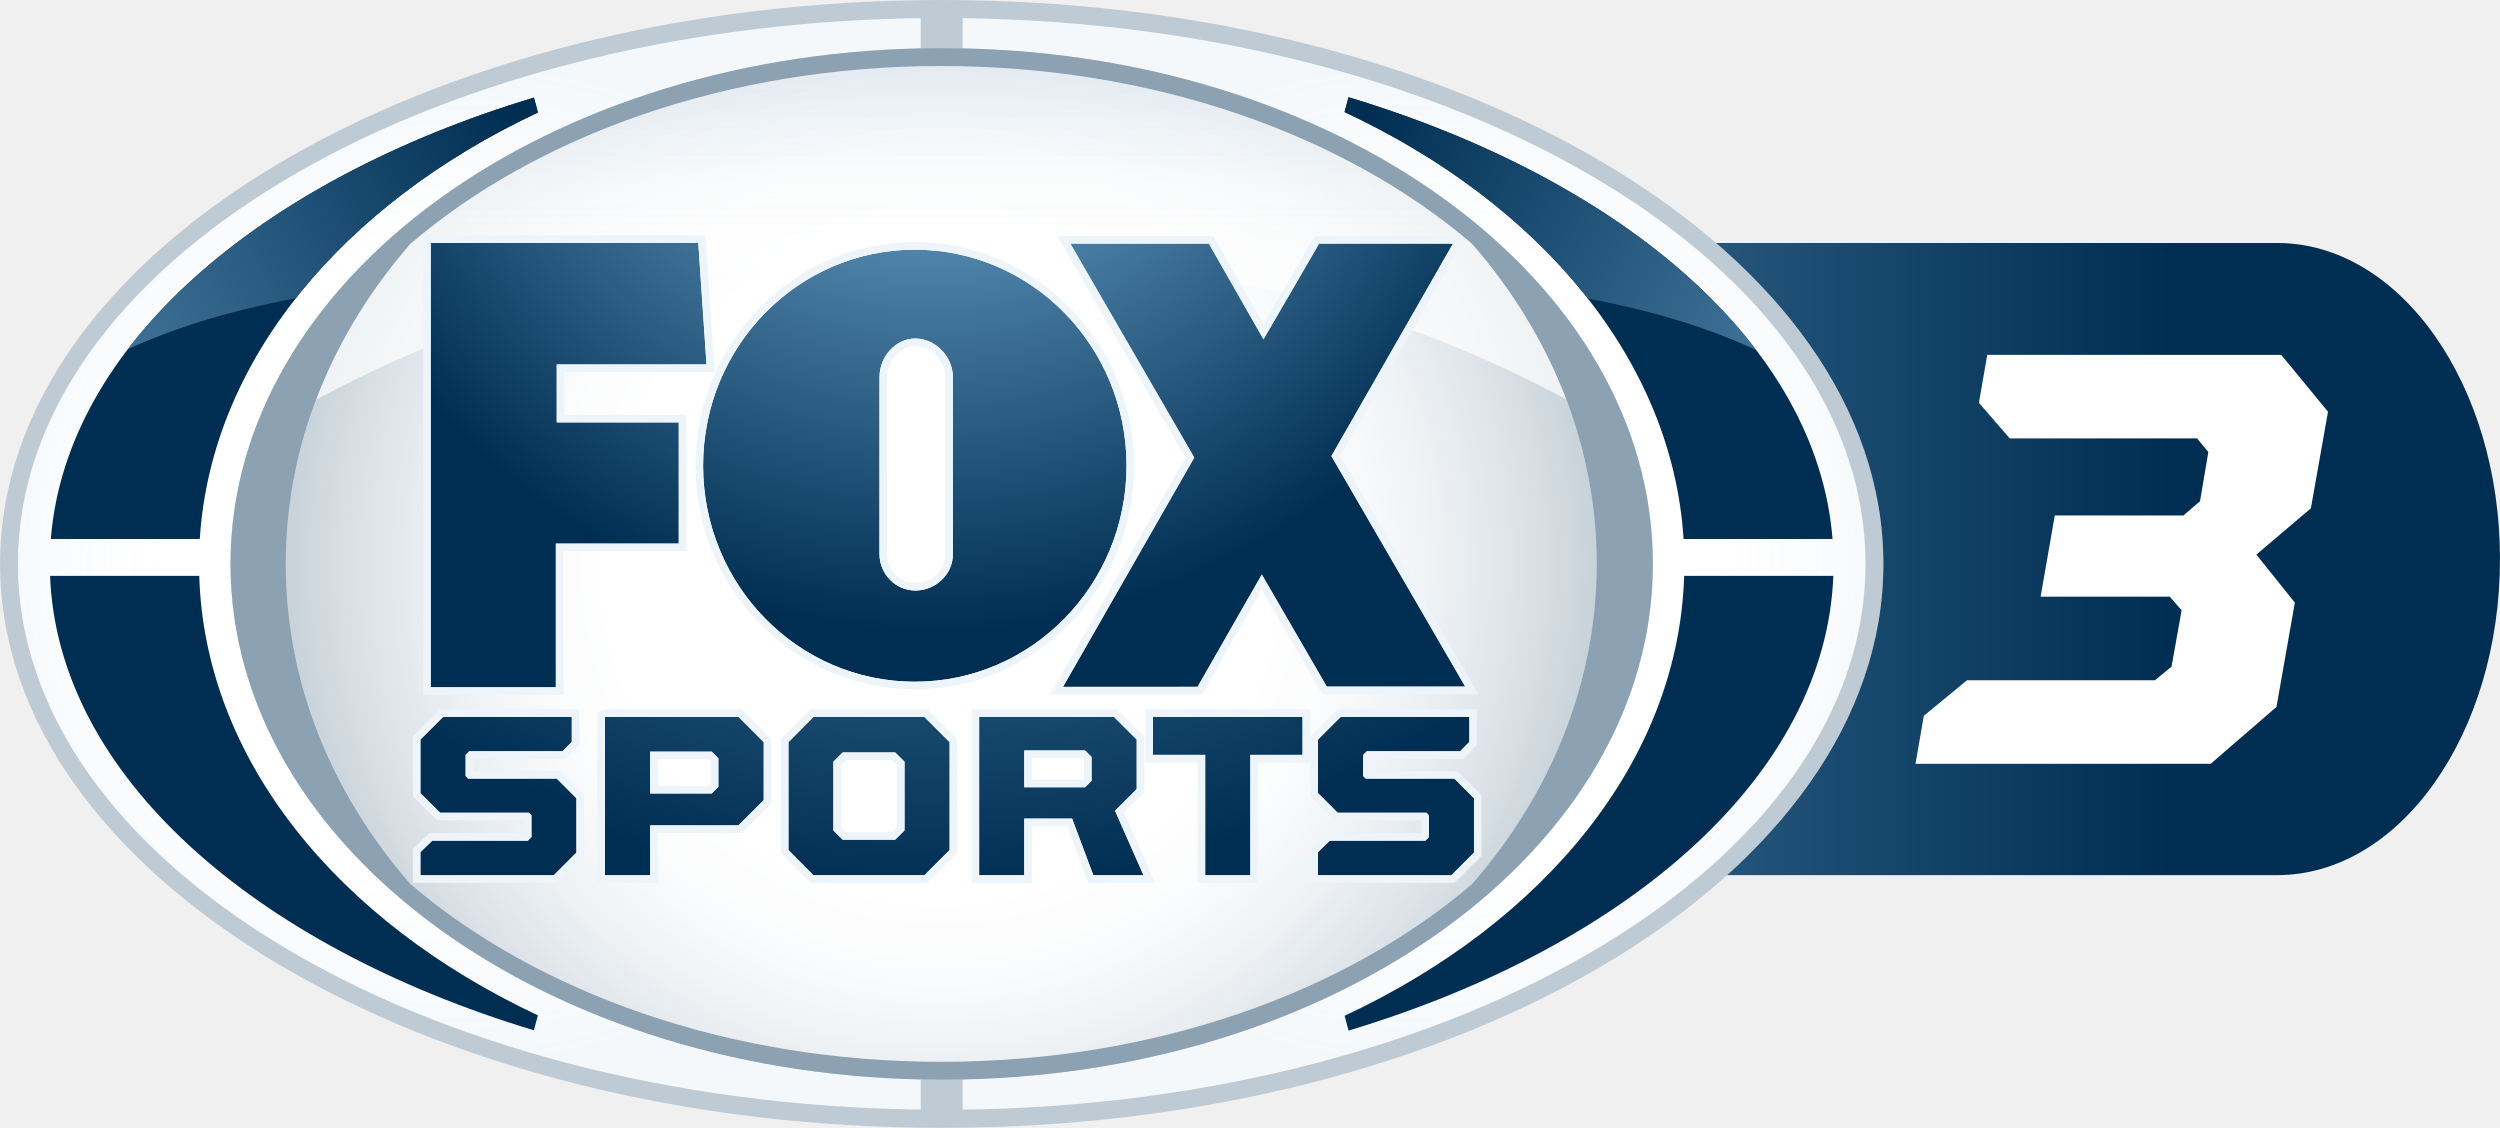
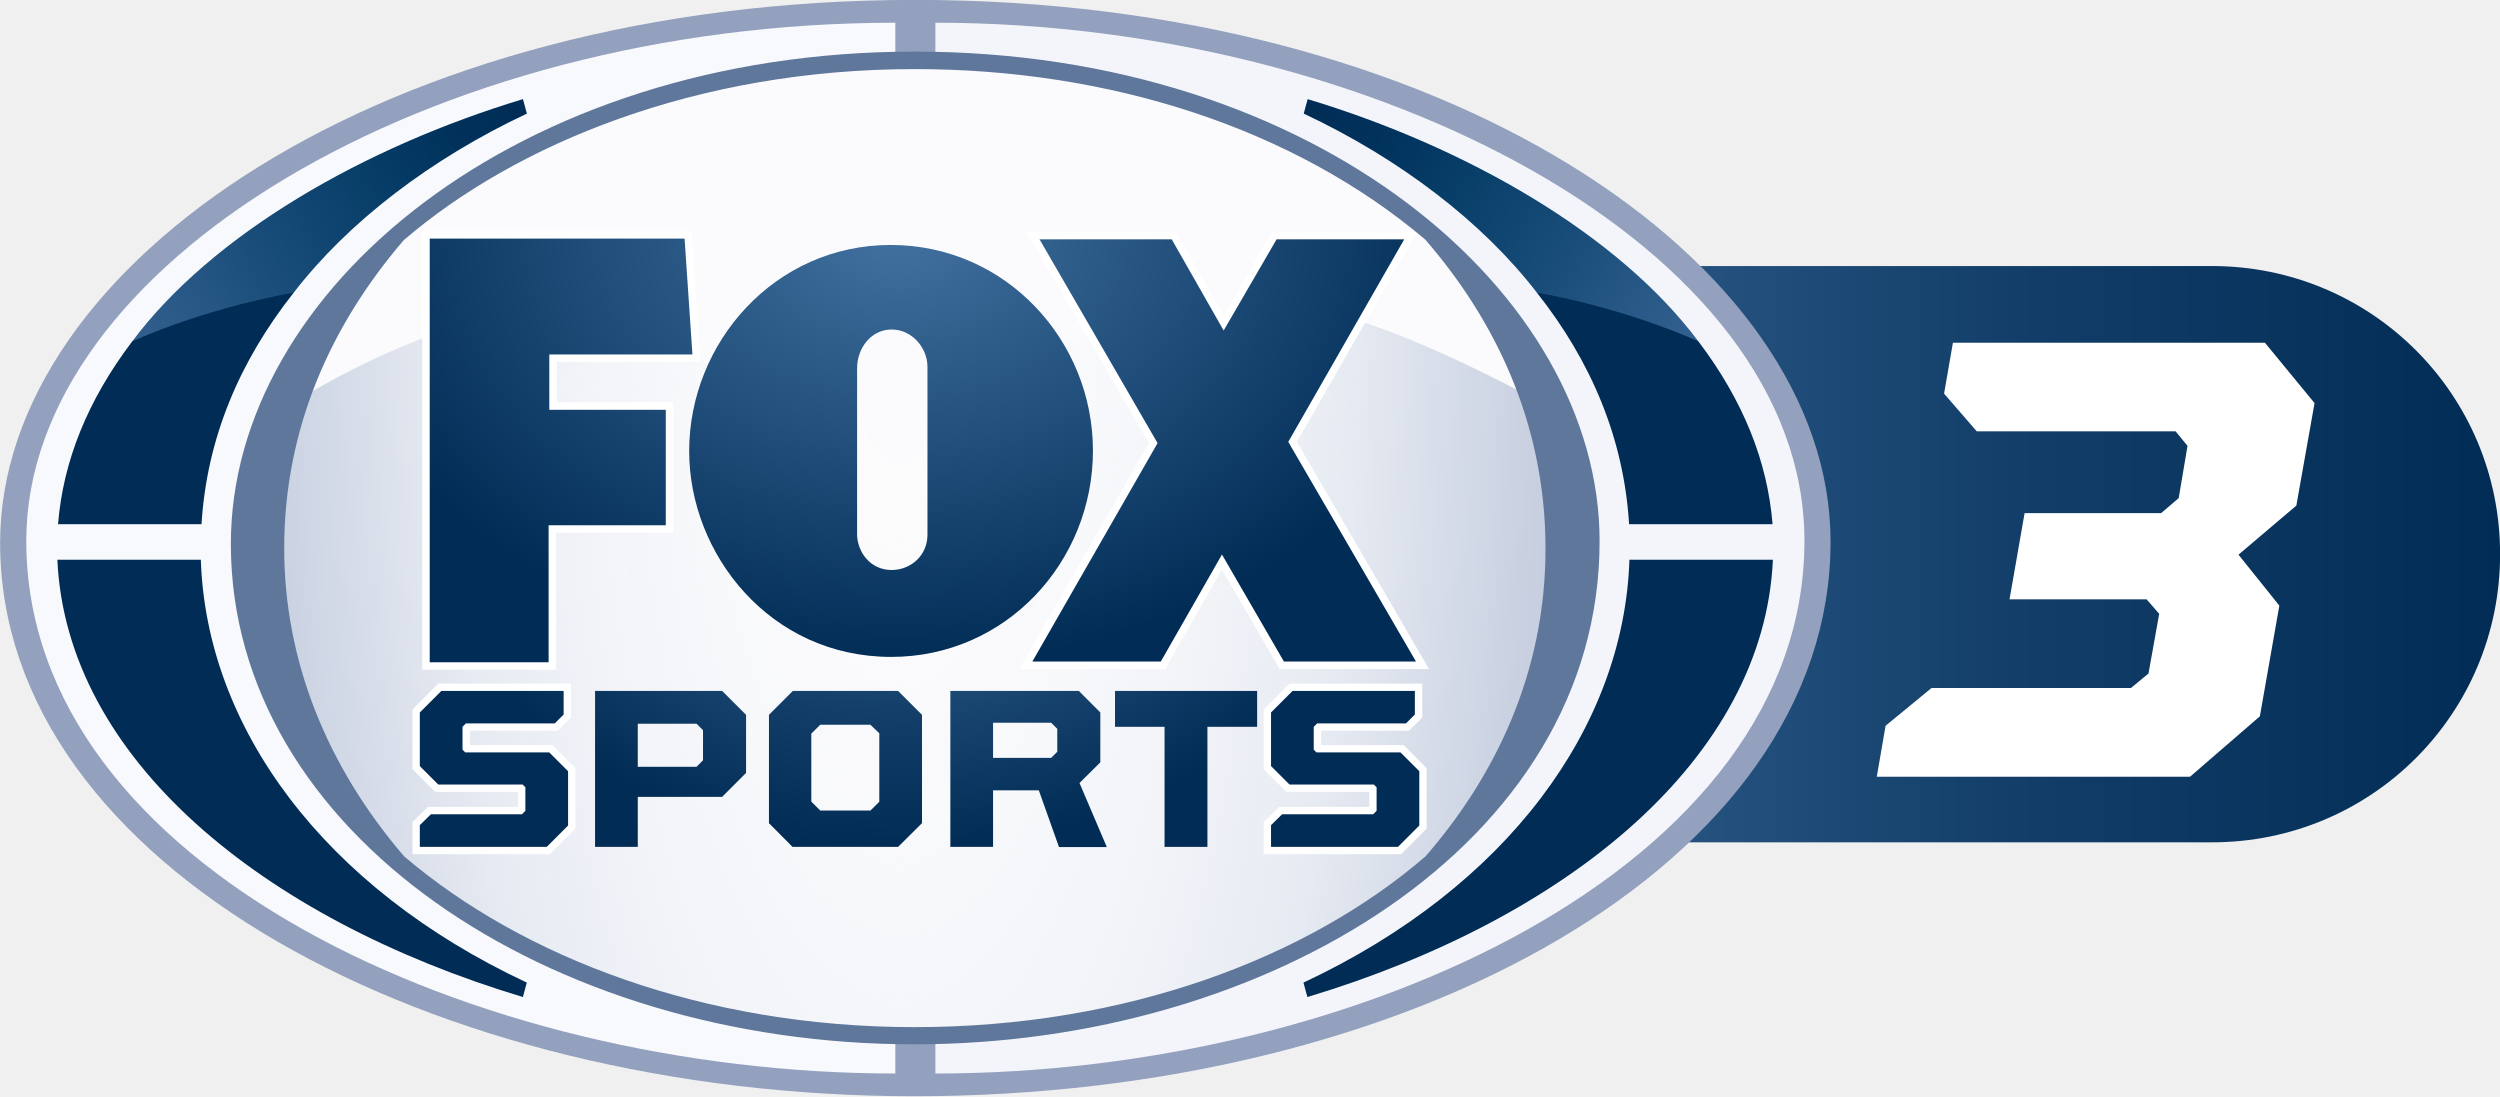
- <svg xmlns="http://www.w3.org/2000/svg" xmlns:xlink="http://www.w3.org/1999/xlink" width="1056.6" height="476.69" version="1.1" viewBox="0 0 990.528 446.9">
-   <linearGradient id="f" x1="311.5" x2="1473.6" y1="369.09" y2="369.09" gradientTransform="matrix(.70554 0 0 1 -49.125 -147.58)" gradientUnits="userSpaceOnUse">
-     <stop stop-color="#8ac2eb" offset="0" />
-     <stop stop-color="#002e52" offset=".841" />
-   </linearGradient>
-   <path d="m902.18 96.273h-731.53v250.48h731.53c48.798 0 88.357-56.063 88.357-125.23 0-69.161-39.559-125.25-88.358-125.25z" fill="url(#f)" stroke-width=".84" />
-   <path d="m779.38 269.53h74.461l6.562-5.407 3.997-22.304-4.699-5.401h-51.18l5.628-32.187h50.97l6.566-5.621 3.293-19.495-4.458-5.418h-74.232l-12.205-14.087 3.299-19.007h116.49l18.534 22.54-6.795 38.272-21.606 18.329 15.257 19.02-7.274 41.331-26.073 22.546h-116.95l3.279-19.018z" fill="#fff" />
-   <path d="m746.22 223.44c0 123.41-167.06 223.46-373.12 223.46s-373.11-100.04-373.11-223.46c0-123.41 167.05-223.44 373.11-223.44s373.12 100.03 373.12 223.44z" fill="#fff" />
-   <radialGradient id="g" cx="513.78" cy="371.02" r="406.36" gradientTransform="translate(-140.85 -147.58)" gradientUnits="userSpaceOnUse">
-     <stop stop-color="#fff" offset=".325" />
-     <stop stop-color="#fafbfc" offset=".395" />
-     <stop stop-color="#ebeff2" offset=".478" />
-     <stop stop-color="#d3dbe1" offset=".569" />
-     <stop stop-color="#b1bfca" offset=".664" />
-     <stop stop-color="#869bad" offset=".764" />
-     <stop stop-color="#507088" offset=".867" />
-     <stop stop-color="#123d5e" offset=".971" />
-     <stop stop-color="#002e52" offset="1" />
-   </radialGradient>
-   <path d="m372.94 26.169c-84.452 0-159.97 27.395-210.36 70.452-31.014 35.635-49.35 79.433-49.35 126.82 0 47.39 18.335 91.174 49.341 126.82 50.392 43.061 125.92 70.46 210.37 70.46s159.97-27.395 210.35-70.452c31.017-35.635 49.361-79.437 49.361-126.83 0-47.394-18.344-91.191-49.367-126.84-50.392-43.048-125.9-70.434-210.34-70.434z" fill="url(#g)" opacity=".8" />
-   <path d="m373.12 0c-206.08 0-373.12 100.03-373.12 223.44s167.04 223.46 373.12 223.46c206.05 0 373.1-100.04 373.1-223.46 0-123.41-167.05-223.44-373.1-223.44zm0 427.8c-155.65 0-281.8-91.482-281.8-204.36 0-112.86 126.15-204.36 281.8-204.36 155.61 0 281.77 91.499 281.77 204.36 0 112.88-126.16 204.36-281.77 204.36z" fill="#002e52" opacity=".25" />
-   <path d="m364.8 427.64c-151.78-3.193-273.48-93.349-273.48-204.21 0-110.84 121.7-201.01 273.48-204.21v-12.023c-198.31 2.617-357.72 98.387-357.72 216.23 0 117.85 159.41 213.61 357.72 216.23zm16.608-420.44v12.023c151.79 3.202 273.49 93.367 273.49 204.21 0 110.86-121.71 201.01-273.49 204.21v12.027c198.31-2.621 357.73-98.379 357.73-216.23 1e-3 -117.85-159.42-213.62-357.73-216.23z" fill="#fff" />
-   <radialGradient id="h" cx="326.78" cy="371.02" r="198.43" gradientTransform="translate(-140.85 -147.58)" gradientUnits="userSpaceOnUse">
-     <stop stop-color="#fff" offset=".601" />
-     <stop stop-color="#fbfcfd" stop-opacity=".917" offset=".651" />
-     <stop stop-color="#eff4f8" stop-opacity=".834" offset=".701" />
-     <stop stop-color="#dbe6f0" stop-opacity=".751" offset=".751" />
-     <stop stop-color="#bfd3e4" stop-opacity=".668" offset=".802" />
-     <stop stop-color="#9bbad4" stop-opacity=".585" offset=".852" />
-     <stop stop-color="#6e9cc1" stop-opacity=".502" offset=".902" />
-     <stop stop-color="#3b78ab" stop-opacity=".421" offset=".951" />
-     <stop stop-color="#005092" stop-opacity=".34" offset="1" />
-   </radialGradient>
-   <path d="m364.8 427.64c-151.78-3.193-273.48-93.349-273.48-204.21 0-110.84 121.7-201.01 273.48-204.21v-12.023c-198.31 2.617-357.72 98.387-357.72 216.23 0 117.85 159.41 213.61 357.72 216.23z" fill="url(#h)" opacity=".11" />
-   <radialGradient id="i" cx="701.12" cy="371.02" r="198.43" gradientTransform="translate(-140.85 -147.58)" gradientUnits="userSpaceOnUse">
-     <stop stop-color="#fff" offset=".601" />
-     <stop stop-color="#fbfcfd" stop-opacity=".917" offset=".651" />
-     <stop stop-color="#eff4f8" stop-opacity=".834" offset=".701" />
-     <stop stop-color="#dbe6f0" stop-opacity=".751" offset=".751" />
-     <stop stop-color="#bfd3e4" stop-opacity=".668" offset=".802" />
-     <stop stop-color="#9bbad4" stop-opacity=".585" offset=".852" />
-     <stop stop-color="#6e9cc1" stop-opacity=".502" offset=".902" />
-     <stop stop-color="#3b78ab" stop-opacity=".421" offset=".951" />
-     <stop stop-color="#005092" stop-opacity=".34" offset="1" />
-   </radialGradient>
-   <path d="m381.41 7.205v12.023c151.79 3.202 273.49 93.367 273.49 204.21 0 110.86-121.71 201.01-273.49 204.21v12.027c198.31-2.621 357.73-98.379 357.73-216.23 1e-3 -117.85-159.42-213.62-357.73-216.23z" fill="url(#i)" opacity=".11" />
-   <g transform="translate(-140.85 -147.58)" fill="#002e52">
-     <path d="m219.99 361.14c4.491-70.859 56.668-132.69 133.96-168.98l-1.582-5.927c-109.22 33.057-185.31 98.587-191.4 174.91zm-0.22 14.622h-59.098c2.994 78.519 80.033 146.24 191.7 180.06l1.582-5.931c-79.166-37.169-131.97-101.12-134.18-174.12z" />
-   </g>
-   <g transform="translate(-140.85 -147.58)" fill="#002e52">
-     <path d="m807.91 361.14h59.022c-6.085-76.413-82.372-142-191.79-175.03l-1.573 5.866c77.521 36.26 129.86 98.189 134.34 169.16zm0.226 14.622c-2.203 73.116-55.186 137.16-134.53 174.3l1.564 5.866c111.86-33.781 189.07-101.56 192.07-180.17h-59.103z" />
-   </g>
-   <linearGradient id="j" x1="513.78" x2="513.78" y1="421.28" y2="63.243" gradientTransform="translate(-140.85 -147.58)" gradientUnits="userSpaceOnUse">
-     <stop stop-color="#fff" offset=".498" />
-     <stop stop-color="#fbfcfd" stop-opacity=".917" offset=".561" />
-     <stop stop-color="#eff4f8" stop-opacity=".834" offset=".624" />
-     <stop stop-color="#dbe6f0" stop-opacity=".751" offset=".687" />
-     <stop stop-color="#bfd3e4" stop-opacity=".668" offset=".75" />
-     <stop stop-color="#9bbad4" stop-opacity=".585" offset=".814" />
-     <stop stop-color="#6e9cc1" stop-opacity=".502" offset=".877" />
-     <stop stop-color="#3b78ab" stop-opacity=".421" offset=".939" />
-     <stop stop-color="#005092" stop-opacity=".34" offset="1" />
-   </linearGradient>
-   <path d="m620.58 158.22c-8.487-22.317-21.152-43.083-37.288-61.63-50.383-43.04-125.9-70.43-210.34-70.43-84.459 0-159.97 27.39-210.37 70.456-16.145 18.57-28.829 39.366-37.308 61.721 87.585-47.107 161.05-54.205 246.15-54.205 90.008 0 160.9 7.097 249.15 54.088z" fill="url(#j)" opacity=".7" />
+ <svg xmlns="http://www.w3.org/2000/svg" xmlns:xlink="http://www.w3.org/1999/xlink" width="242.15mm" height="106.19mm" version="1.1" viewBox="0 0 858.012 376.274">
  <defs>
-     <path id="k" d="m185.42 288.75c25.328-12.253 49.272-18.786 77.678-23.942 22.544-26.589 44.818-43.434 92.147-68.766 17.859-9.566 13.758-18.656-5.006-13.639-18.763 5.004-103.02 25.887-164.82 106.35z" />
+     <linearGradient id="ba">
+       <stop stop-color="#4372a1" offset="0" />
+       <stop stop-color="#113d68" offset=".658" />
+       <stop stop-color="#002c55" offset="1" />
+     </linearGradient>
+     <linearGradient id="bk">
+       <stop stop-color="#4372a1" offset="0" />
+       <stop stop-color="#113d68" offset=".746" />
+       <stop stop-color="#002c55" offset="1" />
+     </linearGradient>
+     <linearGradient id="bl">
+       <stop stop-color="#4372a1" offset="0" />
+       <stop stop-color="#002c55" offset="1" />
+     </linearGradient>
+     <linearGradient id="bb">
+       <stop stop-color="#32608f" offset="0" />
+       <stop stop-color="#245583" offset=".2" />
+       <stop stop-color="#154976" offset=".4" />
+       <stop stop-color="#083f69" offset=".603" />
+       <stop stop-color="#01335d" offset=".8" />
+       <stop stop-color="#002c55" offset="1" />
+     </linearGradient>
+     <style>.cls-1{fill:url(#d);}.cls-2{fill:url(#f);}.cls-3{fill:url(#i);}.cls-4{fill:none;}.cls-5{opacity:0;}.cls-6{fill:#fff;}.cls-7{opacity:0.5;}.cls-8{clip-path:url(#az);}.cls-9{fill:#103357;}.cls-10{opacity:0.8;}.cls-11{clip-path:url(#ao);}.cls-12{clip-path:url(#ag);}.cls-13{fill:url(#n);}.cls-14{opacity:0.25;}.cls-15{clip-path:url(#af);}.cls-16{opacity:0.11;}.cls-17{clip-path:url(#ae);}.cls-18{clip-path:url(#ad);}.cls-19{mask:url(#v);}.cls-20{fill:url(#e);}.cls-21{clip-path:url(#ac);}.cls-22{clip-path:url(#ab);}.cls-23{mask:url(#u);}.cls-24{fill:url(#m);}.cls-25{opacity:0.7;}.cls-26{clip-path:url(#aa);}.cls-27{clip-path:url(#ay);}.cls-28{mask:url(#t);}.cls-29{fill:url(#z);}.cls-30{clip-path:url(#ax);}.cls-31{fill:url(#h);}.cls-32{clip-path:url(#aw);}.cls-33{clip-path:url(#av);}.cls-34{fill:url(#g);}.cls-35{clip-path:url(#au);}.cls-36{fill:url(#y);}.cls-37{clip-path:url(#at);}.cls-38{clip-path:url(#as);}.cls-39{fill:url(#x);}.cls-40{clip-path:url(#ar);}.cls-41{fill:url(#c);}.cls-42{fill:#e2ebf4;}.cls-43{clip-path:url(#aq);}.cls-44{fill:url(#l);}.cls-45{clip-path:url(#ap);}.cls-46{fill:url(#k);}.cls-47{clip-path:url(#an);}.cls-48{fill:url(#a);}.cls-49{clip-path:url(#am);}.cls-50{fill:url(#s);}.cls-51{clip-path:url(#al);}.cls-52{fill:url(#r);}.cls-53{clip-path:url(#ak);}.cls-54{fill:url(#q);}.cls-55{clip-path:url(#aj);}.cls-56{fill:url(#p);}.cls-57{clip-path:url(#ai);}.cls-58{fill:url(#o);}.cls-59{opacity:0.45;}.cls-60{clip-path:url(#ah);}.cls-61{fill:url(#bg);}.cls-62{fill:url(#w);}.cls-63{fill:url(#bf);}</style>
+     <radialGradient id="d" cx="-88.79" cy="681.97" r=".27" gradientTransform="matrix(44.73 0 0 -44.73 4358.1 30802)" gradientUnits="userSpaceOnUse">
+       <stop stop-color="#fff" offset="0" />
+       <stop stop-color="#fff" offset=".6" />
+       <stop stop-color="#fbfbfb" offset=".66" />
+       <stop stop-color="#efefef" offset=".72" />
+       <stop stop-color="#dbdbdb" offset=".79" />
+       <stop stop-color="#bfbfbf" offset=".85" />
+       <stop stop-color="#9b9b9b" offset=".91" />
+       <stop stop-color="#6f6f6f" offset=".97" />
+       <stop stop-color="#575757" offset="1" />
+     </radialGradient>
+     <radialGradient id="f" cx="-90.16" cy="681.98" r=".27" gradientTransform="matrix(44.73 0 0 -44.73 4442.1 30803)" xlink:href="#d" />
+     <linearGradient id="i" x1="-89.92" x2="-89.65" y1="681.71" y2="681.71" gradientTransform="matrix(0 -80.7 -80.7 0 55414 -6953.2)" gradientUnits="userSpaceOnUse">
+       <stop stop-color="#fff" offset="0" />
+       <stop stop-color="#fff" offset=".5" />
+       <stop stop-color="#fbfbfb" offset=".58" />
+       <stop stop-color="#efefef" offset=".65" />
+       <stop stop-color="#dbdbdb" offset=".73" />
+       <stop stop-color="#bfbfbf" offset=".81" />
+       <stop stop-color="#9b9b9b" offset=".89" />
+       <stop stop-color="#6f6f6f" offset=".96" />
+       <stop stop-color="#575757" offset="1" />
+     </linearGradient>
+     <clipPath id="az" transform="translate(-372.1 -284.92)">
+       <rect class="cls-4" x="415.08" y="309.7" width="2.56" height="1.34" fill="none" />
+     </clipPath>
+     <clipPath id="ao" transform="translate(-372.1 -284.92)">
+       <rect class="cls-4" x="382.23" y="288.24" width="31.68" height="24.06" fill="none" />
+     </clipPath>
+     <clipPath id="ag" transform="translate(-372.1 -284.92)">
+       <path class="cls-4" d="m398.07 288.24" fill="none" />
+     </clipPath>
+     <radialGradient id="n" cx="-89.74" cy="681.99" r=".27" gradientTransform="matrix(91.59 0 0 -91.59 8246 62482)" gradientUnits="userSpaceOnUse">
+       <stop stop-color="#fff" offset="0" />
+       <stop stop-color="#fff" offset=".33" />
+       <stop stop-color="#fafbfb" offset=".4" />
+       <stop stop-color="#ebeef1" offset=".48" />
+       <stop stop-color="#d3d9e0" offset=".58" />
+       <stop stop-color="#b1bdc8" offset=".68" />
+       <stop stop-color="#8697aa" offset=".78" />
+       <stop stop-color="#506a84" offset=".89" />
+       <stop stop-color="#133559" offset="1" />
+       <stop stop-color="#103357" offset="1" />
+     </radialGradient>
+     <clipPath id="af" transform="translate(-372.1 -284.92)">
+       <rect class="cls-4" x="375.33" y="286.65" width="45.51" height="27.25" fill="none" />
+     </clipPath>
+     <clipPath id="ae" transform="translate(-372.1 -284.92)">
+       <rect class="cls-4" x="375.76" y="287.08" width="21.81" height="26.38" fill="none" />
+     </clipPath>
+     <clipPath id="ad" transform="translate(-372.1 -284.92)">
+       <path class="cls-4" d="m397.58 312.73c-9.26-0.2-16.68-5.69-16.68-12.45s7.42-12.26 16.68-12.45v-0.73c-12.09 0.16-21.81 6-21.81 13.19s9.72 13 21.81 13.19v-0.74z" fill="none" />
+     </clipPath>
+     <mask id="v" x="3.66" y="2.16" width="21.81" height="26.38" maskUnits="userSpaceOnUse">
+       <g transform="translate(-372.1,-284.92)">
+         <rect class="cls-1" x="375.76" y="287.08" width="21.81" height="26.38" fill="url(#d)" />
+       </g>
+     </mask>
+     <radialGradient id="e" cx="-88.79" cy="681.97" r=".27" gradientTransform="matrix(44.73 0 0 -44.73 3986 30517)" gradientUnits="userSpaceOnUse">
+       <stop stop-color="#fff" offset="0" />
+       <stop stop-color="#fff" offset=".6" />
+       <stop stop-color="#fbfcfd" offset=".65" />
+       <stop stop-color="#eff5f9" offset=".7" />
+       <stop stop-color="#dbe8f1" offset=".75" />
+       <stop stop-color="#bfd7e6" offset=".8" />
+       <stop stop-color="#9bc0d7" offset=".85" />
+       <stop stop-color="#6ea4c6" offset=".9" />
+       <stop stop-color="#3b84b1" offset=".95" />
+       <stop stop-color="#005f9a" offset="1" />
+     </radialGradient>
+     <clipPath id="ac" transform="translate(-372.1 -284.92)">
+       <rect class="cls-4" x="398.59" y="287.08" width="21.82" height="26.38" fill="none" />
+     </clipPath>
+     <clipPath id="ab" transform="translate(-372.1 -284.92)">
+       <path class="cls-4" d="m398.59 287.08v0.73c9.26 0.2 16.68 5.69 16.68 12.45s-7.42 12.26-16.68 12.45v0.74c12.09-0.16 21.82-6 21.82-13.19s-9.72-13-21.82-13.19" fill="none" />
+     </clipPath>
+     <mask id="u" x="26.49" y="2.16" width="21.82" height="26.38" maskUnits="userSpaceOnUse">
+       <g transform="translate(-372.1,-284.92)">
+         <rect class="cls-2" x="398.59" y="287.08" width="21.82" height="26.38" fill="url(#f)" />
+       </g>
+     </mask>
+     <radialGradient id="m" cx="-90.16" cy="681.98" r=".27" gradientTransform="matrix(44.73 0 0 -44.73 4070 30518)" xlink:href="#e" />
+     <clipPath id="aa" transform="translate(-372.1 -284.92)">
+       <rect class="cls-4" x="382.97" y="288.24" width="30.21" height="8.06" fill="none" />
+     </clipPath>
+     <clipPath id="ay" transform="translate(-372.1 -284.92)">
+       <path class="cls-4" d="m413.18 296.3" fill="none" />
+     </clipPath>
+     <mask id="t" x="10.87" y="3.32" width="30.21" height="8.06" maskUnits="userSpaceOnUse">
+       <g transform="translate(-372.1,-284.92)">
+         <rect class="cls-3" x="382.97" y="288.24" width="30.21" height="8.06" fill="url(#i)" />
+       </g>
+     </mask>
+     <linearGradient id="z" x1="-89.92" x2="-89.65" y1="681.71" y2="681.71" gradientTransform="matrix(0 -80.7 -80.7 0 55042 -7238.1)" gradientUnits="userSpaceOnUse">
+       <stop stop-color="#fff" offset="0" />
+       <stop stop-color="#fff" offset=".5" />
+       <stop stop-color="#fbfcfd" offset=".56" />
+       <stop stop-color="#eff5f9" offset=".62" />
+       <stop stop-color="#dbe8f1" offset=".69" />
+       <stop stop-color="#bfd7e6" offset=".75" />
+       <stop stop-color="#9bc0d7" offset=".81" />
+       <stop stop-color="#6ea4c6" offset=".88" />
+       <stop stop-color="#3b84b1" offset=".94" />
+       <stop stop-color="#005f9a" offset="1" />
+     </linearGradient>
+     <clipPath id="ax" transform="translate(-372.1 -284.92)">
+       <path class="cls-4" d="m378.42 295.08a17.2 17.2 0 0 1 4.06 -1.23 16 16 0 0 1 5.85 -4.49l-0.1-0.36c-4.33 1.31-7.8 3.46-9.81 6.08" fill="none" />
+     </clipPath>
+     <linearGradient id="h" x1="-89.24" x2="-88.97" y1="681.67" y2="681.67" gradientTransform="matrix(126.11 -.01 -.01 -126.11 11625 86257)" gradientUnits="userSpaceOnUse">
+       <stop stop-color="#6cb6e4" offset="0" />
+       <stop stop-color="#103357" offset=".7" />
+       <stop stop-color="#103357" offset="1" />
+     </linearGradient>
+     <clipPath id="aw" transform="translate(-372.1 -284.92)">
+       <path class="cls-4" d="m388.1 288.77a18.33 18.33 0 0 0 -10.1 6.49 17.71 17.71 0 0 1 4.74 -1.46 16.93 16.93 0 0 1 5.62 -4.19c0.88-0.47 0.89-0.92 0.26-0.92" fill="none" />
+     </clipPath>
+     <clipPath id="av" transform="translate(-372.1 -284.92)">
+       <path class="cls-4" d="m380.14 300.56h-3.6c0.18 4.79 4.88 8.92 11.69 11l0.1-0.36c-4.83-2.26-8-6.17-8.18-10.62" fill="none" />
+     </clipPath>
+     <linearGradient id="g" x1="-89.22" x2="-88.95" y1="681.77" y2="681.77" gradientTransform="matrix(75.22 -.01 -.01 -75.22 7104.2 51585)" gradientUnits="userSpaceOnUse">
+       <stop stop-color="#2c7ab9" offset="0" />
+       <stop stop-color="#0d548b" offset="1" />
+     </linearGradient>
+     <clipPath id="au" transform="translate(-372.1 -284.92)">
+       <path class="cls-4" d="m407.82 289.35a16.08 16.08 0 0 1 5.88 4.51 17.23 17.23 0 0 1 4.07 1.24c-2-2.63-5.5-4.79-9.85-6.11z" fill="none" />
+     </clipPath>
+     <linearGradient id="y" x1="-89.57" x2="-89.3" y1="682.16" y2="682.16" gradientTransform="matrix(0 -126.52 -126.52 0 86723 -11018)" xlink:href="#h" />
+     <clipPath id="at" transform="translate(-372.1 -284.92)">
+       <path class="cls-4" d="m407.74 289.6a16.93 16.93 0 0 1 5.62 4.19 17.71 17.71 0 0 1 4.74 1.46 18.33 18.33 0 0 0 -10.1 -6.48" fill="none" />
+     </clipPath>
+     <clipPath id="as" transform="translate(-372.1 -284.92)">
+       <path class="cls-4" d="m416 300.56c-0.14 4.46-3.37 8.36-8.2 10.63l0.1 0.36c6.82-2.06 11.53-6.2 11.71-11h-3.61z" fill="none" />
+     </clipPath>
+     <linearGradient id="x" x1="-89.76" x2="-89.49" y1="681.96" y2="681.96" gradientTransform="matrix(0 -78.37 -78.37 0 53857 -6732.1)" xlink:href="#g" />
+     <clipPath id="ar" transform="translate(-372.1 -284.92)">
+       <polygon class="cls-4" points="388.78 295.45 392.4 295.45 392.2 292.52 385.74 292.52 385.74 292.52 385.74 303.26 388.76 303.26 388.76 299.79 391.73 299.79 391.73 296.86 388.78 296.86" fill="none" />
+     </clipPath>
+     <radialGradient id="c" cx="-89.56" cy="682.26" r=".27" gradientTransform="matrix(0 91.16 91.16 0 -62172 8165.9)" gradientUnits="userSpaceOnUse">
+       <stop stop-color="#6cb6e4" offset="0" />
+       <stop stop-color="#103357" offset=".65" />
+       <stop stop-color="#103357" offset="1" />
+     </radialGradient>
+     <clipPath id="aq" transform="translate(-372.1 -284.92)">
+       <polygon class="cls-4" points="405.82 300.53 407.39 303.24 410.74 303.24 407.5 297.67 410.44 292.53 407.2 292.53 407.2 292.53 405.86 294.85 404.54 292.53 401.19 292.53 404.19 297.7 401.01 303.25 404.27 303.25" fill="none" />
+     </clipPath>
+     <radialGradient id="l" cx="-89.56" cy="682.26" r=".27" gradientTransform="matrix(0 91.16 91.16 0 -62172 8165.8)" xlink:href="#c" />
+     <clipPath id="ap" transform="translate(-372.1 -284.92)">
+       <path class="cls-4" d="m396.58 300v-4.27a0.91 0.91 0 0 1 0.87 -0.93 1 1 0 0 1 0.91 0.93v4.27" fill="none" />
+     </clipPath>
+     <radialGradient id="k" cx="-89.56" cy="682.26" r=".27" gradientTransform="matrix(0 91.16 91.16 0 -62171 8165.5)" xlink:href="#c" />
+     <clipPath id="an" transform="translate(-372.1 -284.92)">
+       <polygon class="cls-4" points="388.08 306.96 385.77 306.96 385.49 307.24 385.49 307.8 388.71 307.8 389.26 307.25 389.26 305.94 388.78 305.46 386.64 305.46 386.58 305.4 386.58 304.89 386.67 304.8 388.92 304.8 389.14 304.57 389.14 303.97 386.03 303.97 386.03 303.97 385.49 304.52 385.49 305.81 385.96 306.29 388.11 306.29 388.17 306.35 388.17 306.88" fill="none" />
+     </clipPath>
+     <radialGradient id="a" cx="-89.57" cy="682.21" r=".27" gradientTransform="matrix(0 106.58 106.58 0 -72686 9545.3)" gradientUnits="userSpaceOnUse">
+       <stop stop-color="#6cb6e4" offset="0" />
+       <stop stop-color="#103357" offset=".84" />
+       <stop stop-color="#103357" offset="1" />
+     </radialGradient>
+     <clipPath id="am" transform="translate(-372.1 -284.92)">
+       <path class="cls-4" d="m391 304.81h1.49l0.16 0.16v0.69l-0.16 0.16h-1.49v-1zm-1.09-0.84v3.83h1.09v-1.21h2.13l0.61-0.61v-1.4l-0.61-0.61h-3.23z" fill="none" />
+     </clipPath>
+     <radialGradient id="s" cx="-89.57" cy="682.21" r=".27" gradientTransform="matrix(0 107.99 107.99 0 -73649 9672.2)" xlink:href="#a" />
+     <clipPath id="al" transform="translate(-372.1 -284.92)">
+       <path class="cls-4" d="m395.47 306.72v-1.66l0.22-0.22h1.31l0.22 0.22v1.66l-0.22 0.22h-1.27zm-0.47-2.72l-0.61 0.61v2.61l0.61 0.58h2.68l0.61-0.61v-2.61l-0.61-0.61h-2.68z" fill="none" />
+     </clipPath>
+     <radialGradient id="r" cx="-89.57" cy="682.22" r=".27" gradientTransform="matrix(0 108.51 108.51 0 -74004 9718.6)" xlink:href="#a" />
+     <clipPath id="ak" transform="translate(-372.1 -284.92)">
+       <path class="cls-4" d="m400.08 304.78h1.47l0.16 0.16v0.58l-0.16 0.15h-1.47zm-1.08-0.78v3.83h1.09v-1.37h1.16l0.51 1.37h1.24l-0.69-1.56 0.52-0.52v-1.19l-0.55-0.55h-3.28z" fill="none" />
+     </clipPath>
+     <radialGradient id="q" cx="-89.57" cy="682.21" r=".27" gradientTransform="matrix(0 107.97 107.97 0 -73631 9669.6)" xlink:href="#a" />
+     <clipPath id="aj" transform="translate(-372.1 -284.92)">
+       <polygon class="cls-4" points="406.81 303.97 403.19 303.97 403.19 303.97 403.19 304.89 404.45 304.89 404.45 307.8 405.54 307.8 405.54 304.89 406.81 304.89" fill="none" />
+     </clipPath>
+     <radialGradient id="p" cx="-89.57" cy="682.22" r=".27" gradientTransform="matrix(0 106.66 106.66 0 -72738 9551.6)" xlink:href="#a" />
+     <clipPath id="ai" transform="translate(-372.1 -284.92)">
+       <polygon class="cls-4" points="409.77 306.96 407.46 306.96 407.18 307.24 407.18 307.8 410.4 307.8 410.95 307.25 410.95 305.94 410.47 305.46 408.33 305.46 408.27 305.4 408.27 304.89 408.36 304.8 410.61 304.8 410.83 304.57 410.83 303.97 407.72 303.97 407.72 303.97 407.18 304.52 407.18 305.81 407.65 306.29 409.8 306.29 409.86 306.35 409.86 306.88" fill="none" />
+     </clipPath>
+     <radialGradient id="o" cx="-89.56" cy="682.22" r=".27" gradientTransform="matrix(0 105.02 105.02 0 -71623 9404.6)" xlink:href="#a" />
+     <clipPath id="ah" transform="translate(-372.1 -284.92)">
+       <rect class="cls-4" x="380.9" y="287.81" width="34.37" height="24.93" fill="none" />
+     </clipPath>
+     <radialGradient id="bg" cx="68.39" cy="6.18" r="16.41" xlink:href="#a" />
+     <linearGradient id="w" x1="64.75" x2="63.59" y1="6.44" y2="22.62" xlink:href="#a" />
+     <radialGradient id="bf" cx="66.84" cy="6.59" r="16.23" xlink:href="#a" />
+     <style>.cls-1{fill:url(#d);}.cls-2{fill:url(#f);}.cls-3{fill:url(#i);}.cls-4{fill:none;}.cls-5{opacity:0;}.cls-6{fill:#fff;}.cls-7{clip-path:url(#az);}.cls-8{fill:url(#z);}.cls-9{opacity:0.5;}.cls-10{clip-path:url(#ao);}.cls-11{fill:#103357;}.cls-12{opacity:0.8;}.cls-13{clip-path:url(#ag);}.cls-14{clip-path:url(#af);}.cls-15{fill:url(#n);}.cls-16{opacity:0.25;}.cls-17{clip-path:url(#ae);}.cls-18{opacity:0.11;}.cls-19{clip-path:url(#ad);}.cls-20{clip-path:url(#ac);}.cls-21{mask:url(#v);}.cls-22{fill:url(#e);}.cls-23{clip-path:url(#ab);}.cls-24{clip-path:url(#aa);}.cls-25{mask:url(#u);}.cls-26{fill:url(#m);}.cls-27{opacity:0.7;}.cls-28{clip-path:url(#ay);}.cls-29{clip-path:url(#ax);}.cls-30{mask:url(#t);}.cls-31{fill:url(#h);}.cls-32{clip-path:url(#aw);}.cls-33{fill:url(#g);}.cls-34{clip-path:url(#av);}.cls-35{clip-path:url(#au);}.cls-36{fill:url(#y);}.cls-37{clip-path:url(#at);}.cls-38{fill:url(#x);}.cls-39{clip-path:url(#as);}.cls-40{clip-path:url(#ar);}.cls-41{fill:url(#w);}.cls-42{clip-path:url(#aq);}.cls-43{fill:url(#c);}.cls-44{fill:#e2ebf4;}.cls-45{clip-path:url(#ap);}.cls-46{fill:url(#l);}.cls-47{clip-path:url(#an);}.cls-48{fill:url(#k);}.cls-49{clip-path:url(#am);}.cls-50{fill:url(#a);}.cls-51{clip-path:url(#al);}.cls-52{fill:url(#s);}.cls-53{clip-path:url(#ak);}.cls-54{fill:url(#r);}.cls-55{clip-path:url(#aj);}.cls-56{fill:url(#q);}.cls-57{clip-path:url(#ai);}.cls-58{fill:url(#p);}.cls-59{clip-path:url(#ah);}.cls-60{fill:url(#o);}.cls-61{opacity:0.45;}.cls-62{clip-path:url(#bc);}</style>
+     <clipPath id="bc" transform="translate(-372.9 -285.01)">
+       <rect class="cls-4" x="390.65" y="287.88" width="34.14" height="24.76" fill="none" />
+     </clipPath>
+     <style>.cls-1{fill:url(#d);}.cls-2{fill:url(#f);}.cls-3{fill:url(#i);}.cls-4{fill:none;}.cls-5{opacity:0;}.cls-6{fill:#fff;}.cls-7{clip-path:url(#az);}.cls-8{fill:url(#z);}.cls-9{opacity:0.5;}.cls-10{clip-path:url(#ao);}.cls-11{fill:#103357;}.cls-12{opacity:0.8;}.cls-13{clip-path:url(#ag);}.cls-14{clip-path:url(#af);}.cls-15{fill:url(#n);}.cls-16{opacity:0.25;}.cls-17{clip-path:url(#ae);}.cls-18{opacity:0.11;}.cls-19{clip-path:url(#ad);}.cls-20{clip-path:url(#ac);}.cls-21{mask:url(#v);}.cls-22{fill:url(#e);}.cls-23{clip-path:url(#ab);}.cls-24{clip-path:url(#aa);}.cls-25{mask:url(#u);}.cls-26{fill:url(#m);}.cls-27{opacity:0.7;}.cls-28{clip-path:url(#ay);}.cls-29{clip-path:url(#ax);}.cls-30{mask:url(#t);}.cls-31{fill:url(#h);}.cls-32{clip-path:url(#aw);}.cls-33{fill:url(#g);}.cls-34{clip-path:url(#av);}.cls-35{clip-path:url(#au);}.cls-36{fill:url(#y);}.cls-37{clip-path:url(#at);}.cls-38{fill:url(#x);}.cls-39{clip-path:url(#as);}.cls-40{clip-path:url(#ar);}.cls-41{fill:url(#w);}.cls-42{clip-path:url(#aq);}.cls-43{fill:url(#c);}.cls-44{fill:#e2ebf4;}.cls-45{clip-path:url(#ap);}.cls-46{fill:url(#l);}.cls-47{clip-path:url(#an);}.cls-48{fill:url(#k);}.cls-49{clip-path:url(#am);}.cls-50{fill:url(#a);}.cls-51{clip-path:url(#al);}.cls-52{fill:url(#s);}.cls-53{clip-path:url(#ak);}.cls-54{fill:url(#r);}.cls-55{clip-path:url(#aj);}.cls-56{fill:url(#q);}.cls-57{clip-path:url(#ai);}.cls-58{fill:url(#p);}.cls-59{clip-path:url(#ah);}.cls-60{fill:url(#o);}.cls-61{opacity:0.45;}.cls-62{clip-path:url(#bc);}</style>
+     <radialGradient id="be" cx="612.99" cy="-888.92" r="1935" gradientTransform="matrix(.0060104 2.8763 -1.0207 .002314 -298.03 -1785.4)" gradientUnits="userSpaceOnUse">
+       <stop stop-color="#fff" stop-opacity="0" offset="0" />
+       <stop stop-color="#e5e9f1" offset=".682" />
+       <stop stop-color="#c2cbdd" offset="1" />
+     </radialGradient>
+     <radialGradient id="j" cx="586.64" cy="-1173.2" r="1443.5" gradientTransform="matrix(-.0055236 .8865 -1.1853 -.0073853 -779.7 -776.97)" gradientUnits="userSpaceOnUse" xlink:href="#bl" />
+     <linearGradient id="bj" x1="-1632" x2="-482.45" y1="83.693" y2="-621.14" gradientUnits="userSpaceOnUse" xlink:href="#bb" />
+     <linearGradient id="bi" x1="2938.5" x2="1802.2" y1="64.735" y2="-621.25" gradientUnits="userSpaceOnUse" xlink:href="#bb" />
+     <radialGradient id="b" cx="725.13" cy="2490.1" r="1462.8" gradientTransform="matrix(-.96721 .0036439 -.002816 -.74747 1326.9 2330)" gradientUnits="userSpaceOnUse" xlink:href="#bk" />
+     <radialGradient id="bd" cx="725.13" cy="2490.1" r="1462.8" gradientTransform="matrix(-.96721 .0036439 -.002816 -.74747 1326.9 2330)" gradientUnits="userSpaceOnUse" xlink:href="#ba" />
+     <linearGradient id="bh" x1="-378.21" x2="-316.68" y1="491.03" y2="491.03" gradientTransform="matrix(7.5586 0 0 7.5586 3768.7 -3018.1)" gradientUnits="userSpaceOnUse" xlink:href="#ba" />
  </defs>
-   <clipPath id="l">
-     <use width="100%" height="100%" overflow="visible" xlink:href="#k" />
-   </clipPath>
-   <g transform="translate(-140.85 -147.58)" clip-path="url(#l)">
-     <linearGradient id="m" x1="14.892" x2="513.44" y1="407.99" y2="154.05" gradientUnits="userSpaceOnUse">
-       <stop stop-color="#8ac2eb" offset="0" />
-       <stop stop-color="#002e52" offset=".7" />
-     </linearGradient>
-     <path d="m220.02 361.14c4.491-70.859 56.666-132.69 133.97-168.98l-1.594-5.922c-109.22 33.053-185.3 98.583-191.38 174.9h59.009z" fill="url(#m)" />
-     <linearGradient id="n" x1="287.91" x2="585.25" y1="449.82" y2="298.36" gradientUnits="userSpaceOnUse">
-       <stop stop-color="#2974b9" offset="0" />
-       <stop stop-color="#004887" offset="1" />
-     </linearGradient>
-     <path d="m219.8 375.76h-59.1c2.994 78.523 80.035 146.25 191.69 180.06l1.594-5.931c-79.166-37.169-131.97-101.12-134.19-174.13z" fill="url(#n)" />
-   </g>
-   <g transform="translate(-140.85 -147.58)">
-     <defs>
-       <path id="o" d="m842.06 288.75c-25.33-12.253-49.272-18.786-77.678-23.942-22.544-26.589-44.818-43.434-92.156-68.766-17.861-9.566-13.747-18.656 5.015-13.639 18.771 5.004 103.02 25.887 164.82 106.35z" />
-     </defs>
-     <clipPath id="p">
-       <use width="100%" height="100%" overflow="visible" xlink:href="#o" />
-     </clipPath>
-     <g clip-path="url(#p)">
-       <linearGradient id="q" x1="1012" x2="513.92" y1="409.89" y2="150.98" gradientUnits="userSpaceOnUse">
-         <stop stop-color="#8ac2eb" offset="0" />
-         <stop stop-color="#002e52" offset=".7" />
-       </linearGradient>
-       <path d="m807.94 361.14h59.024c-6.083-76.417-82.37-142-191.8-175.03l-1.564 5.854c77.518 36.271 129.86 98.192 134.34 169.17z" fill="url(#q)" />
-       <linearGradient id="r" x1="748.14" x2="439.65" y1="453.84" y2="293.47" gradientUnits="userSpaceOnUse">
-         <stop stop-color="#2974b9" offset="0" />
-         <stop stop-color="#004887" offset="1" />
-       </linearGradient>
-       <path d="m808.17 375.76c-2.214 73.12-55.177 137.16-134.55 174.31l1.568 5.866c111.87-33.781 189.08-101.57 192.08-180.17z" fill="url(#r)" />
+   <g transform="translate(-516.98 -503.2)">
+     <path d="m1008.8 594.51h267.34c54.787 0 98.894 44.107 98.894 98.894s-44.107 98.894-98.894 98.894h-267.34c-54.787 0-98.894-44.107-98.894-98.894s44.107-98.894 98.894-98.894z" fill="url(#bh)" stroke-miterlimit="2.4" stroke-width="0" />
+     <g transform="matrix(.62885 0 0 .62885 1787 -562.38)">
+       <g transform="matrix(.18645 0 0 .18645 -1643 1865.3)">
+         <path d="m656.14 2292.8c-1404.4 0-2675.7-668.22-2675.7-1620.1 0-817.87 1127-1589.1 2678.7-1589.1 1543.7 0 2679.4 762.88 2679.4 1585.7 0 944.64-1234.1 1623.5-2682.4 1623.5z" fill="#93a1be" />
+         <path d="m718.2 2226.3c1230.8 0 2543.9-604.81 2543.9-1559.1 0-863.37-1268-1516.8-2543.9-1516.8v1347.9l3e-4 1638.6z" fill="#f3f5fa" />
+         <path d="m600.94 2226.3c-1230.8 0-2543.9-604.81-2543.9-1559.1 0-808.73 1178.7-1516.8 2543.9-1516.8v1347.9l-2.9e-4 1638.6z" fill="#f8f9fc" />
+         <ellipse transform="matrix(1 0 0 1.3264 133.26 -212.34)" cx="525.04" cy="679.24" rx="1953.6" ry="1082.1" fill="#fbfbfd" fill-rule="evenodd" />
+         <path d="m653.95 2111.5-373.14-20.73-416.49-88.575-393.88-169.61-314.72-207.3-254.42-339.22-196-665.25 147.94-367.49c227.19-136.68 403.3-193.17 403.3-193.17l622.85-29.211 233.69 165.84 324.15-222.38 290.22 15.077 282.69 120.61 226.15-67.845 418.37 56.537 226.15-97.998c255.08 62.769 619.08 266.67 619.08 266.67l74.44 604-128.15 410.84-184.69 239.34-165.84 143.23-344.88 209.19-373.14 156.42-491.87 71.614z" fill="url(#be)" />
+         <path d="m1378 1020.4h-376l366.57-639.43-345.57-596.57h387l152 267 155-267h373.62l-339.46 592.91 373.84 643.09h-386.52l-181.43-313.27z" fill="#fff" stroke="#fff" stroke-width="43.8" />
+         <path d="m-762 1022.4v-1240h746l23 339h-419v162h341v338h-343v401z" fill="#fff" stroke="#fff" stroke-width="44" />
+         <path d="m-762 1022.4v-1240h746l23 339h-419v162h341v338h-343v401z" fill="url(#j)" />
+         <path d="m587.31-199.06c-339.42 0-589.84 285.65-589.84 603.66 0 300.23 235.45 602.19 591.41 602.19 335.56 0 590.5-277.53 590.5-603.97 0-321.55-254.08-601.88-592.06-601.88zm2.688 247.44c60.572 0 105 54.653 105 109v492c0 60.144-48.386 103-105 103-63.443 0-101-54.346-101-105v-485c0-61.57 42.692-114 101-114z" fill="url(#j)" />
+         <path d="m1378 1020.4h-376l366.57-639.43-345.57-596.57h387l152 267 155-267h373.62l-339.46 592.91 373.84 643.09h-386.52l-181.43-313.27z" fill="url(#j)" />
+         <path d="m-1852 722.36h420c15.859 488.54 356.42 957.87 954.14 1237.8l-11.425 42.285c-763.95-230.02-1336.3-699.04-1362.7-1280.1z" fill="#002c55" />
+         <path d="m3169.8 722.36h-420c-15.859 488.54-356.42 957.87-954.14 1237.8l11.425 42.285c763.95-230.02 1336.3-699.04 1362.7-1280.1z" fill="#002c55" />
+         <path d="m-1490 152.36-143-69c235.23-314.75 680.62-569.44 1143.9-709.32l11.494 42.393c-281.76 132.39-523.46 317.67-682.35 523.92z" fill="url(#bj)" />
+         <path d="m-1850 618.36h420c15.33-251.18 110.97-476.99 270-678-277.18 50.441-473 143-473 143-130.44 172.3-202.17 350.23-217 535z" fill="#002c55" />
+         <path d="m2808.8 152.36 143-69c-235.23-314.75-680.62-569.44-1143.9-709.32l-11.494 42.393c281.76 132.39 523.46 317.67 682.35 523.92z" fill="url(#bi)" />
+         <path d="m3168.8 618.36h-420c-15.33-251.18-110.97-476.99-270-678 277.18 50.441 473 143 473 143 130.44 172.3 202.17 350.23 217 535z" fill="#002c55" />
+         <path d="m-791 1562.9v-63.634l32.502-31.883h266.55l9.944-9.983v-69l-8-8h-247l-54-54v-157l63-63h358v69l-26 26h-260l-10 10v67l8 8h246l55 55v159l-62.5 62.5z" fill="#fff" stroke="#fff" stroke-width="43" />
+         <path d="m1700.7 1562.9v-63.634l32.502-31.883h266.55l9.944-9.983v-69l-8-8h-247l-54-54v-157l63-63h358v69l-26 26h-260l-10 10v67l8 8h246l55 55v159l-62.5 62.5z" fill="#fff" stroke="#fff" stroke-width="43" />
+         <path d="m-791 1562.9v-63.634l32.502-31.883h266.55l9.944-9.983v-69l-8-8h-247l-54-54v-157l63-63h358v69l-26 26h-260l-10 10v67l8 8h246l55 55v159l-62.5 62.5z" fill="url(#b)" />
+         <path d="m-278 1106.4v456.5h125v-146.5h247l70-70v-170l-70-70zm125 96h172l19 19v88l-19 19h-172z" fill="url(#b)" />
+         <path d="m301 1106.4-70 70v317l69 69.5h309l70-69.5v-317l-70-70zm80 99h147l26 25v200.44l-25.812 25.562h-147.19l-26-26v-199z" fill="url(#bd)" />
+         <path d="m762 1106.4v456.5h125v-165.5h134l59 166h140l-80-187.53 61-60.469v-146l-63-63zm125 93h170l18 18v67l-18 18h-170z" fill="url(#b)" />
+         <path d="m1389 1562.9v-351.5h-145v-105h416v105h-145.5v351.5z" fill="url(#b)" />
+         <path d="m1700.7 1562.9v-63.634l32.502-31.883h266.55l9.944-9.983v-69l-8-8h-247l-54-54v-157l63-63h358v69l-26 26h-260l-10 10v67l8 8h246l55 55v159l-62.5 62.5z" fill="url(#b)" />
+         <path d="m657.47-765.06c-1159.4 0-2001.6 696.23-2001.6 1440.8 0 845.77 930.47 1465.1 2000.6 1465.1 1029.2 0 2006-583.77 2006-1472.9 0-724.58-828.35-1433-2005-1433zm0.594 51.219c570.93 0 1109 173.13 1493.9 498.84 197.92 228.05 352.19 530.61 352.19 905.28 0 366.87-150.38 669.22-351.25 900.37-345.05 297.32-876.56 499.88-1495.4 499.88-619.01 0-1148.9-205.33-1494.6-500.06-226.37-263.94-350.88-573.58-350.88-902.06 0-350.72 136.88-653.55 349.97-901.5 329.1-282.61 858.84-500.75 1496.1-500.75z" fill="#60779c" />
+       </g>
    </g>
  </g>
-   <g transform="translate(-140.85 -147.58)">
-     <radialGradient id="s" cx="510.35" cy="135.09" r="404.45" gradientUnits="userSpaceOnUse">
-       <stop stop-color="#8ac2eb" offset="0" />
-       <stop stop-color="#002e52" offset=".65" />
-     </radialGradient>
-     <path d="m311.5 419.89v-176.04h106.01l3.256 48.131h-59.345v22.963h48.351v48.039h-48.7v56.907z" fill="url(#s)" />
-     <path d="m417.51 243.85 3.256 48.131h-59.345v22.963h48.351v48.039h-48.7v56.908h-49.573v-176.04h106.01m2.784-2.985h-111.78v182.01h55.554v-56.908h48.704v-54.014h-48.353v-16.983h59.549l-0.23-3.197-3.26-48.126z" fill="#edf4fa" />
-     <radialGradient id="a" cx="510.35" cy="135.1" r="404.45" gradientUnits="userSpaceOnUse">
-       <stop stop-color="#8ac2eb" offset="0" />
-       <stop stop-color="#002e52" offset=".65" />
-     </radialGradient>
-     <path d="m721.4 419.64-53.026-91.343 48.178-84.194h-53.06l-22.03 37.914-21.641-37.914h-54.914l49.113 84.779-52.021 90.866 53.351-0.026 25.45-44.495 25.728 44.413z" fill="url(#a)" />
-     <path d="m716.55 244.1-48.178 84.194 53.026 91.343h-54.872l-25.729-44.413-25.449 44.495-53.351 0.026 52.021-90.866-49.114-84.779h54.915l21.641 37.914 22.029-37.914h53.061m5.147-2.985h-59.929l-0.866 1.486-19.423 33.417-19.059-33.404-0.858-1.499h-61.839l2.602 4.492 48.237 83.28-51.172 89.372-2.563 4.48 5.171-8e-3 53.351-0.022h1.742l0.858-1.508 22.867-39.981 23.129 39.92 0.858 1.486h61.789l-2.608-4.488-52.153-89.861 47.322-82.687z" fill="#edf4fa" />
-     <path d="m419.42 332.1c0-47.251 37.546-85.585 83.874-85.585 46.341 0 83.893 38.334 83.893 85.585 0 47.281-37.553 85.602-83.893 85.602-46.329 0-83.874-38.321-83.874-85.602zm98.955 35.141v-70.326c0-8.011-6.984-15.203-14.848-15.203-7.846 0-14.211 7.192-14.211 15.203l-0.017 70.127c0 8.019 6.382 14.527 14.228 14.527 7.864 0 14.848-6.291 14.848-14.328z" fill="url(#a)" />
-     <path d="m503.3 246.51c46.341 0 83.893 38.334 83.893 85.585 0 47.281-37.553 85.602-83.893 85.602-46.328 0-83.874-38.321-83.874-85.602 1e-3 -47.251 37.546-85.585 83.874-85.585m0.234 135.05c7.864 0 14.848-6.291 14.848-14.328v-70.326c0-8.011-6.984-15.203-14.848-15.203-7.846 0-14.211 7.192-14.211 15.203l-0.017 70.127c0 8.019 6.382 14.527 14.228 14.527m-0.234-138.05c-47.909 0-86.868 39.734-86.868 88.579 0 48.849 38.958 88.592 86.868 88.592 47.899 0 86.878-39.742 86.878-88.592 1e-3 -48.846-38.979-88.579-86.878-88.579zm0.234 135.05c-6.2 0-11.239-5.169-11.239-11.529l0.015-70.127c0-6.499 5.253-12.205 11.223-12.205 6.204 0 11.861 5.815 11.861 12.205v70.326c1e-3 6.149-5.434 11.33-11.86 11.33z" fill="#edf4fa" />
-     <radialGradient id="t" cx="514.78" cy="98.897" r="472.85" gradientUnits="userSpaceOnUse">
-       <stop stop-color="#8ac2eb" offset="0" />
-       <stop stop-color="#002e52" offset=".841" />
-     </radialGradient>
-     <path d="m307.41 494.38v-9.177l4.708-4.527h37.858l1.432-1.425v-8.6l-1.031-1.039h-35.154l-7.812-7.795v-21.203l8.997-8.99h50.983v9.891l-3.659 3.743h-36.989l-1.421 1.421v8.362l1.029 1.035h35.085l7.794 7.803v21.515l-8.99 8.986z" fill="url(#t)" />
-     <path d="m367.39 431.63v9.891l-3.659 3.743h-36.989l-1.421 1.421v8.362l1.029 1.035h35.085l7.794 7.803v21.515l-8.99 8.986h-52.829v-9.177l4.708-4.527h37.858l1.432-1.425v-8.6l-1.031-1.039h-35.154l-7.812-7.795v-21.203l8.997-8.99h50.982m2.998-2.989h-55.218l-0.88 0.875-8.99 8.986-0.875 0.879v23.686l0.875 0.879 7.802 7.795 0.88 0.871h34.426v5.082h-37.494l-0.882 0.836-4.694 4.528-0.912 0.884v13.44h57.053l0.879-0.875 8.99-8.986 0.866-0.879v-23.993l-0.866-0.875-7.795-7.799-0.879-0.875h-34.361v-4.839h36.684l0.88-0.905 3.659-3.735 0.854-0.879v-14.101z" fill="#edf4fa" />
-     <radialGradient id="u" cx="514.76" cy="98.897" r="479.12" gradientUnits="userSpaceOnUse">
-       <stop stop-color="#8ac2eb" offset="0" />
-       <stop stop-color="#002e52" offset=".841" />
-     </radialGradient>
-     <path d="m380.53 431.63h52.892l10.017 10.03v22.941l-10.017 10.026h-34.992v19.761h-17.9zm42.303 30.345 2.63-2.626v-11.303l-2.63-2.634h-24.403v16.563z" fill="url(#u)" />
-     <path d="m433.42 431.63 10.017 10.03v22.941l-10.017 10.026h-34.992v19.761h-17.9v-62.757h52.892m-34.991 30.344h24.403l2.63-2.626v-11.303l-2.63-2.634h-24.403v16.563m36.23-33.334h-54.131l-2.989 1.126v67.614h23.872v-19.765h33.248l0.877-0.875 10.015-10.017 0.879-0.871v-25.432l-0.879-0.875-10.015-10.03zm-33.248 19.765h20.185l0.88 0.88v8.825l-0.88 0.866h-20.185z" fill="#edf4fa" />
-     <radialGradient id="b" cx="514.77" cy="98.897" r="481.43" gradientUnits="userSpaceOnUse">
-       <stop stop-color="#8ac2eb" offset="0" />
-       <stop stop-color="#002e52" offset=".841" />
-     </radialGradient>
-     <path d="m453.23 484.37v-42.714l9.939-10.03h43.908l10.021 10.03v42.714l-10.021 10.013h-43.908zm42.298-4.094 3.685-3.648v-27.234l-3.685-3.661h-20.827l-3.659 3.661v27.234l3.659 3.648z" fill="url(#b)" />
-     <path d="m507.08 431.63 10.021 10.03v42.714l-10.021 10.013h-43.908l-9.939-10.013v-42.714l9.939-10.03h43.908m-32.374 48.65h20.827l3.685-3.648v-27.234l-3.685-3.661h-20.827l-3.659 3.661v27.234l3.659 3.648m33.607-51.639h-46.391l-0.871 0.884-9.945 10.034-0.871 0.866v45.175l0.871 0.879 9.945 10.017 0.871 0.884h46.391l0.882-0.875 10.026-10.017 0.875-0.875v-45.192l-0.875-0.875-10.026-10.03zm-32.366 20.09h18.348l1.924 1.91v24.747l-1.917 1.898h-18.359l-1.9-1.898v-24.752z" fill="#edf4fa" />
-     <radialGradient id="c" cx="514.52" cy="98.897" r="479" gradientUnits="userSpaceOnUse">
-       <stop stop-color="#8ac2eb" offset="0" />
-       <stop stop-color="#002e52" offset=".841" />
-     </radialGradient>
-     <path d="m528.79 431.63h53.438l8.996 8.99v19.609l-8.585 8.596 11.297 25.562h-19.901l-8.412-22.464h-18.953v22.464h-17.88zm41.981 27.88 2.556-2.547v-9.467l-2.556-2.565h-24.1v14.579z" fill="url(#c)" />
-     <path d="m582.23 431.63 8.996 8.99v19.609l-8.585 8.596 11.297 25.562h-19.901l-8.412-22.464h-18.953v22.464h-17.88v-62.757h53.438m-35.558 27.88h24.1l2.556-2.547v-9.467l-2.556-2.565h-24.1v14.579m36.81-30.869h-57.682v68.741h23.855v-22.478h14.02l7.632 20.692 0.786 1.785h26.502l-1.943-4.237-10.433-23.682 7.125-7.123 0.884-0.866v-22.092l-0.884-0.879-8.999-8.986zm-33.826 19.293h19.882l0.799 0.797v6.992l-0.788 0.789h-19.893z" fill="#edf4fa" />
-     <radialGradient id="d" cx="514.76" cy="98.897" r="473.19" gradientUnits="userSpaceOnUse">
-       <stop stop-color="#8ac2eb" offset="0" />
-       <stop stop-color="#002e52" offset=".841" />
-     </radialGradient>
-     <path d="m618.36 446.68h-20.69v-15.055h59.269v15.055h-20.69v47.702h-17.889z" fill="url(#d)" />
-     <path d="m656.94 431.63v15.055h-20.69v47.702h-17.889v-47.702h-20.69v-15.055h59.269m2.986-2.989h-65.252v21.048h20.688v47.693h23.883v-47.693h20.681z" fill="#edf4fa" />
-     <radialGradient id="e" cx="514.77" cy="98.897" r="465.94" gradientUnits="userSpaceOnUse">
-       <stop stop-color="#8ac2eb" offset="0" />
-       <stop stop-color="#002e52" offset=".841" />
-     </radialGradient>
-     <path d="m663.05 494.38v-9.177l4.69-4.527h37.88l1.414-1.425v-8.6l-1.033-1.039h-35.143l-7.807-7.795v-21.203l8.999-8.99h50.985v9.891l-3.668 3.743h-36.974l-1.436 1.421v8.362l1.023 1.035h35.087l7.796 7.803v21.515l-8.988 8.986z" fill="url(#e)" />
-     <path d="m723.03 431.63v9.891l-3.668 3.743h-36.973l-1.436 1.421v8.362l1.023 1.035h35.087l7.796 7.803v21.515l-8.988 8.986h-52.824v-9.177l4.69-4.527h37.88l1.414-1.425v-8.6l-1.033-1.039h-35.143l-7.807-7.795v-21.203l8.999-8.99h50.983m2.983-2.989h-55.203l-0.884 0.875-8.999 8.986-0.875 0.879v23.686l0.875 0.879 7.816 7.795 0.869 0.871h34.437v5.082h-37.511l-0.866 0.836-4.701 4.528-0.918 0.884v13.44h57.053l0.884-0.875 8.979-8.986 0.884-0.879v-23.993l-0.884-0.875-7.788-7.799-0.884-0.875h-34.362v-4.839h36.688l0.873-0.905 3.659-3.735 0.858-0.879z" fill="#edf4fa" />
-   </g>
-   <path d="m373.12 19.081c-155.65 0-281.8 91.499-281.8 204.36 0 112.88 126.15 204.36 281.8 204.36 155.61 0 281.77-91.482 281.77-204.36 0-112.86-126.16-204.36-281.77-204.36zm210.16 331.18c-50.381 43.057-125.9 70.452-210.35 70.452s-159.98-27.399-210.37-70.46c-31.006-35.644-49.341-79.428-49.341-126.82 0-47.385 18.335-91.183 49.35-126.82 50.394-43.057 125.91-70.452 210.36-70.452 84.441 0 159.95 27.386 210.34 70.434 31.023 35.643 49.367 79.441 49.367 126.84-2e-3 47.39-18.345 91.192-49.362 126.83z" fill="#002e52" opacity=".45" />
+   <g>
+     <path d="m662.9 236.14h68.448l6.032-4.97 3.674-20.503-4.319-4.965h-47.047l5.173-29.588h46.854l6.036-5.167 3.027-17.921-4.098-4.98h-68.237l-11.219-12.949 3.033-17.472h107.08l17.037 20.72-6.246 35.181-19.861 16.849 14.025 17.484-6.687 37.993-23.967 20.725h-107.51l3.014-17.482z" fill="#fff" stroke-width=".919" />
+   </g>
+   <g display="none">
+     <path d="m772.47 148.06h-67.998l-5.181 29.139 12.52-10.355h50.947l16.619 19.854-10.363 58.286-25.471 21.591h-96.492l3.022-17.491 15.759-12.948h59.146l5.4-4.321 5.614-32.159-2.806-3.457h-31.518l-9.285 7.993h-38.638l15.327-86.568h122.4l-3.022 17.491z" fill="#fff" stroke-width=".915" />
+   </g>
+   <g display="none">
+     <g transform="matrix(.81256 0 -.17876 .81256 -174.37 -51)">
+       <polygon points="1235.8 390.83 1185.3 390.83 1185.3 346.39 1085.6 346.4 1084.5 306.03 1112.5 207.52 1163.6 207.53 1135.6 306.03 1185.3 306.03 1185.3 244.97 1185.6 207.52 1235.8 207.52 1235.8 306.03 1249.5 306.03 1249.5 346.4 1235.8 346.4" fill="#fff" />
+     </g>
+   </g>
+   <g display="none">
+     <g transform="matrix(.81012 0 -.19494 .81012 -177.01 -49.988)">
+       <path d="m1125.5 206.89h125.99l-0.01 23.189-15.454 14.379h-84.625l0.278 34.399 12.607-11.333 62.513-0.126 25.481 25.376-0.482 72.395-25.316 25.584h-96.201l-31.489-25.583 49.344-18.121 7.738 6.132h39.166l6.392-6.132-0.055-36.745-5.671-5.906h-38.25l-8.809 9.625-0.511 33.026-49.344 18.121 1.354-132.71z" fill="#fff" />
+     </g>
+   </g>
+   <g display="none">
+     <path d="m701.34 117.62h54.838l-26.128 148.95h-41.019l20.741-118.53h-27.429l3.246-17.484z" fill="#fff" stroke-width=".919" />
+   </g>
+   <g display="none">
+     <polygon class="cls-6" transform="matrix(15.168 0 0 15.168 -243.32 -37.549)" points="65.06 14.03 65.31 12.55 65.03 12.23 60.94 12.23 60.2 11.38 60.41 10.23 67 10.23 68.19 11.64 67.55 15.28 66.11 16.49 62.41 16.49 61.97 16.86 61.76 18.04 65.83 18.04 66.58 18.89 66.38 20.05 58.73 20.05 59.51 15.6 60.93 14.38 64.63 14.38" display="inline" fill="#fff" />
+   </g>
</svg>
